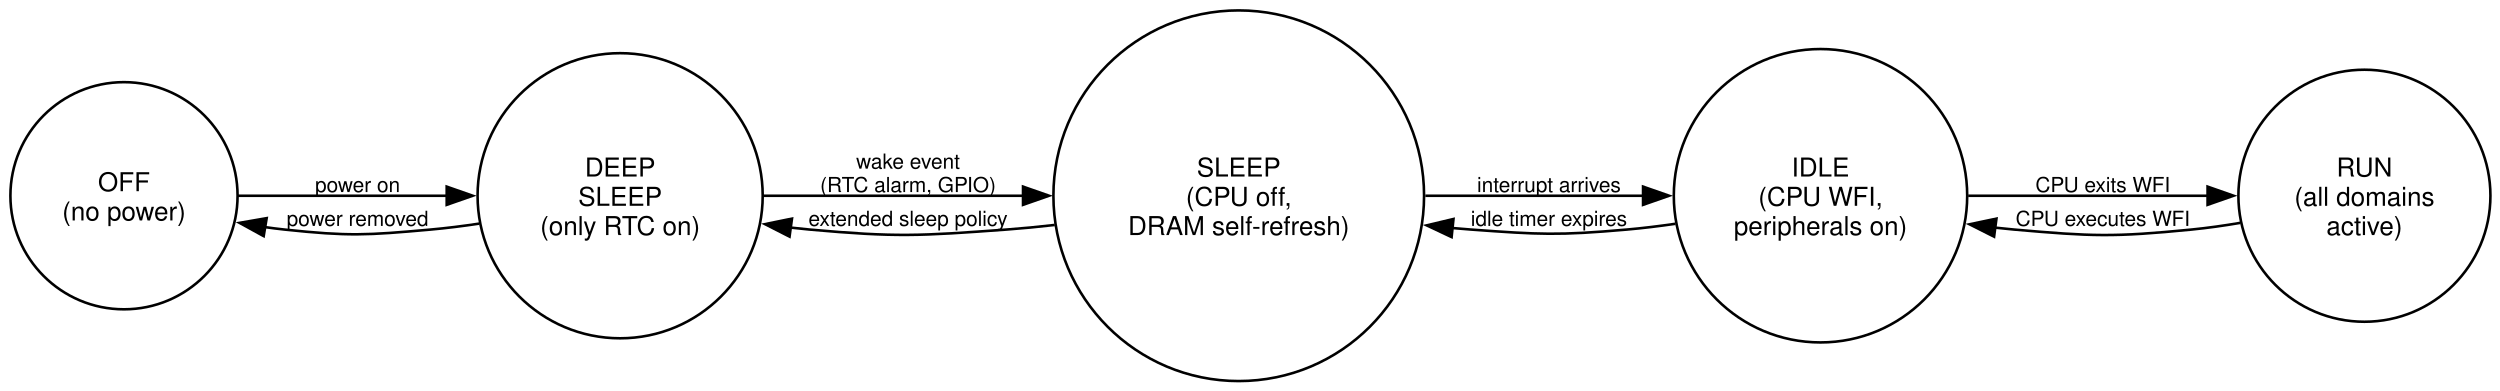
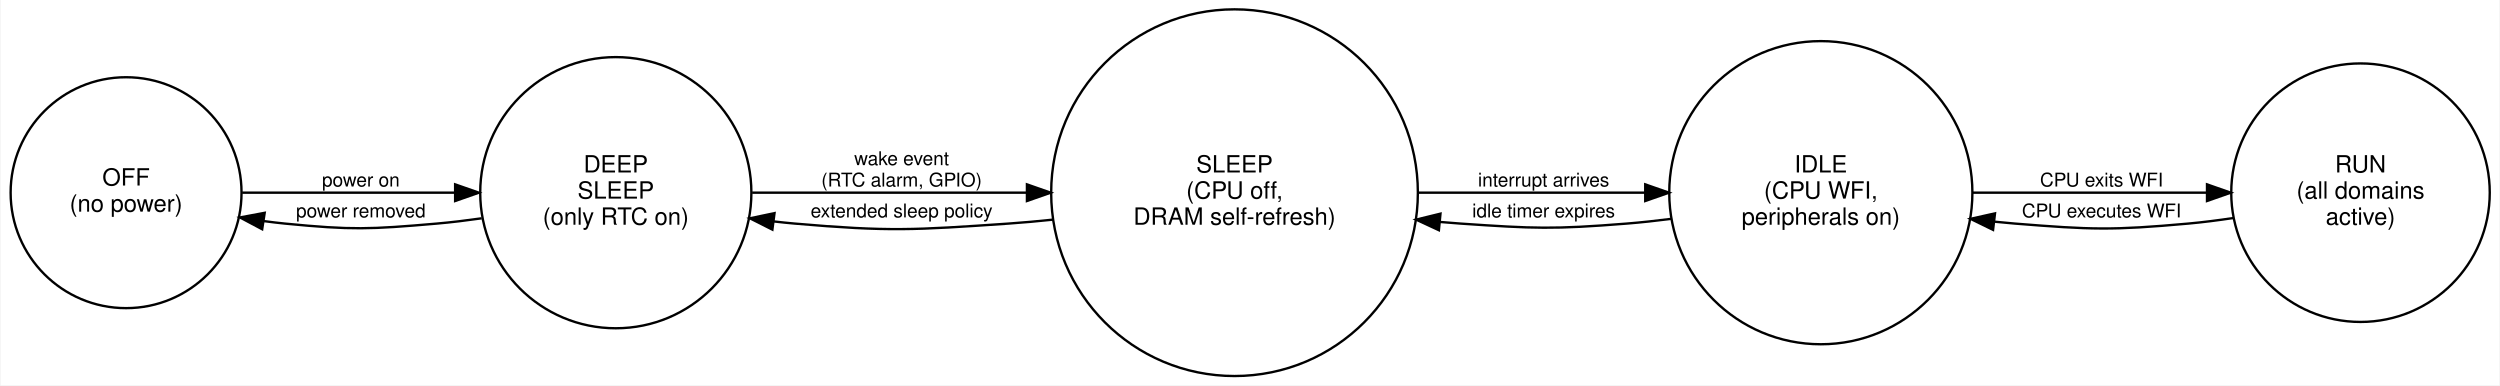
- <svg xmlns="http://www.w3.org/2000/svg" width="961pt" height="150pt" viewBox="0.00 0.00 961.00 150.00">
-   <g id="graph0" class="graph" transform="scale(1 1) rotate(0) translate(4 146.48)">
-     <polygon fill="white" stroke="none" points="-4,4 -4,-146.48 957.32,-146.48 957.32,4 -4,4" />
+ <svg xmlns="http://www.w3.org/2000/svg" width="1051pt" height="162pt" viewBox="0.00 0.00 1051.45 162.15">
+   <g id="graph0" class="graph" transform="scale(1 1) rotate(0) translate(4 158.15)">
+     <polygon fill="white" stroke="transparent" points="-4,4 -4,-158.15 1047.45,-158.15 1047.45,4 -4,4" />
    <g id="node1" class="node">
-       <ellipse fill="none" stroke="black" cx="43.66" cy="-71.24" rx="43.66" ry="43.66" />
-       <text xml:space="preserve" text-anchor="middle" x="43.66" y="-72.99" font-family="Helvetica,sans-Serif" font-size="10.00">OFF</text>
-       <text xml:space="preserve" text-anchor="middle" x="43.66" y="-61.74" font-family="Helvetica,sans-Serif" font-size="10.00">(no power)</text>
+       <ellipse fill="none" stroke="black" cx="48.79" cy="-77.07" rx="48.58" ry="48.58" />
+       <text text-anchor="middle" x="48.79" y="-80.07" font-family="Helvetica,sans-Serif" font-size="10.00">OFF</text>
+       <text text-anchor="middle" x="48.79" y="-69.07" font-family="Helvetica,sans-Serif" font-size="10.00">(no power)</text>
    </g>
    <g id="node2" class="node">
-       <ellipse fill="none" stroke="black" cx="234.38" cy="-71.24" rx="54.8" ry="54.8" />
-       <text xml:space="preserve" text-anchor="middle" x="234.38" y="-78.62" font-family="Helvetica,sans-Serif" font-size="10.00">DEEP</text>
-       <text xml:space="preserve" text-anchor="middle" x="234.38" y="-67.37" font-family="Helvetica,sans-Serif" font-size="10.00">SLEEP</text>
-       <text xml:space="preserve" text-anchor="middle" x="234.38" y="-56.12" font-family="Helvetica,sans-Serif" font-size="10.00">(only RTC on)</text>
+       <ellipse fill="none" stroke="black" cx="254.86" cy="-77.07" rx="57.05" ry="57.05" />
+       <text text-anchor="middle" x="254.86" y="-85.57" font-family="Helvetica,sans-Serif" font-size="10.00">DEEP</text>
+       <text text-anchor="middle" x="254.86" y="-74.57" font-family="Helvetica,sans-Serif" font-size="10.00">SLEEP</text>
+       <text text-anchor="middle" x="254.86" y="-63.57" font-family="Helvetica,sans-Serif" font-size="10.00">(only RTC on)</text>
    </g>
    <g id="edge1" class="edge">
-       <path fill="none" stroke="black" d="M87.49,-71.24C111.27,-71.24 141.37,-71.24 168.03,-71.24" />
-       <polygon fill="black" stroke="black" points="167.71,-74.74 177.71,-71.24 167.71,-67.74 167.71,-74.74" />
-       <text xml:space="preserve" text-anchor="middle" x="133.45" y="-72.64" font-family="Helvetica,sans-Serif" font-size="8.00">power on</text>
+       <path fill="none" stroke="black" d="M97.63,-77.07C124.3,-77.07 157.91,-77.07 187.12,-77.07" />
+       <polygon fill="black" stroke="black" points="187.25,-80.57 197.25,-77.07 187.25,-73.57 187.25,-80.57" />
+       <text text-anchor="middle" x="147.58" y="-79.67" font-family="Helvetica,sans-Serif" font-size="8.00">power on</text>
    </g>
    <g id="edge8" class="edge">
-       <path fill="none" stroke="black" d="M180.2,-60.52C173.94,-59.58 167.63,-58.78 161.58,-58.24 136.68,-56.01 130.19,-55.61 105.33,-58.24 102.85,-58.5 100.32,-58.83 97.77,-59.19" />
-       <polygon fill="black" stroke="black" points="97.36,-55.71 88.07,-60.81 98.51,-62.62 97.36,-55.71" />
-       <text xml:space="preserve" text-anchor="middle" x="133.45" y="-59.64" font-family="Helvetica,sans-Serif" font-size="8.00">power removed</text>
+       <path fill="none" stroke="black" d="M198.43,-66.29C192.09,-65.38 185.71,-64.61 179.58,-64.07 151.24,-61.61 143.89,-61.3 115.58,-64.07 112.7,-64.36 109.76,-64.71 106.8,-65.11" />
+       <polygon fill="black" stroke="black" points="106.06,-61.68 96.7,-66.65 107.12,-68.6 106.06,-61.68" />
+       <text text-anchor="middle" x="147.58" y="-66.67" font-family="Helvetica,sans-Serif" font-size="8.00">power removed</text>
    </g>
    <g id="node3" class="node">
-       <ellipse fill="none" stroke="black" cx="472.17" cy="-71.24" rx="71.24" ry="71.24" />
-       <text xml:space="preserve" text-anchor="middle" x="472.17" y="-78.62" font-family="Helvetica,sans-Serif" font-size="10.00">SLEEP</text>
-       <text xml:space="preserve" text-anchor="middle" x="472.17" y="-67.37" font-family="Helvetica,sans-Serif" font-size="10.00">(CPU off,</text>
-       <text xml:space="preserve" text-anchor="middle" x="472.17" y="-56.12" font-family="Helvetica,sans-Serif" font-size="10.00">DRAM self-refresh)</text>
+       <ellipse fill="none" stroke="black" cx="515.21" cy="-77.07" rx="77.15" ry="77.15" />
+       <text text-anchor="middle" x="515.21" y="-85.57" font-family="Helvetica,sans-Serif" font-size="10.00">SLEEP</text>
+       <text text-anchor="middle" x="515.21" y="-74.57" font-family="Helvetica,sans-Serif" font-size="10.00">(CPU off,</text>
+       <text text-anchor="middle" x="515.21" y="-63.57" font-family="Helvetica,sans-Serif" font-size="10.00">DRAM self-refresh)</text>
    </g>
    <g id="edge2" class="edge">
-       <path fill="none" stroke="black" d="M289.47,-71.24C319.03,-71.24 356.24,-71.24 389.28,-71.24" />
-       <polygon fill="black" stroke="black" points="389.25,-74.74 399.25,-71.24 389.25,-67.74 389.25,-74.74" />
-       <text xml:space="preserve" text-anchor="middle" x="345.05" y="-81.64" font-family="Helvetica,sans-Serif" font-size="8.00">wake event</text>
-       <text xml:space="preserve" text-anchor="middle" x="345.05" y="-72.64" font-family="Helvetica,sans-Serif" font-size="8.00">(RTC alarm, GPIO)</text>
+       <path fill="none" stroke="black" d="M312.23,-77.07C346.03,-77.07 389.71,-77.07 427.79,-77.07" />
+       <polygon fill="black" stroke="black" points="427.86,-80.57 437.86,-77.07 427.86,-73.57 427.86,-80.57" />
+       <text text-anchor="middle" x="375.13" y="-88.67" font-family="Helvetica,sans-Serif" font-size="8.00">wake event</text>
+       <text text-anchor="middle" x="375.13" y="-79.67" font-family="Helvetica,sans-Serif" font-size="8.00">(RTC alarm, GPIO)</text>
    </g>
    <g id="edge7" class="edge">
-       <path fill="none" stroke="black" d="M401.43,-60.01C395.19,-59.29 388.95,-58.68 382.93,-58.24 349.35,-55.78 340.71,-55.23 307.18,-58.24 304.72,-58.46 302.22,-58.72 299.69,-59.02" />
-       <polygon fill="black" stroke="black" points="299.5,-55.52 290.06,-60.32 300.44,-62.45 299.5,-55.52" />
-       <text xml:space="preserve" text-anchor="middle" x="345.05" y="-59.64" font-family="Helvetica,sans-Serif" font-size="8.00">extended sleep policy</text>
+       <path fill="none" stroke="black" d="M438.82,-65.73C432.51,-65.06 426.22,-64.49 420.13,-64.07 380.23,-61.33 369.98,-60.61 330.13,-64.07 327.26,-64.32 324.33,-64.63 321.38,-64.97" />
+       <polygon fill="black" stroke="black" points="320.75,-61.52 311.28,-66.29 321.65,-68.47 320.75,-61.52" />
+       <text text-anchor="middle" x="375.13" y="-66.67" font-family="Helvetica,sans-Serif" font-size="8.00">extended sleep policy</text>
    </g>
    <g id="node4" class="node">
-       <ellipse fill="none" stroke="black" cx="695.8" cy="-71.24" rx="56.39" ry="56.39" />
-       <text xml:space="preserve" text-anchor="middle" x="695.8" y="-78.62" font-family="Helvetica,sans-Serif" font-size="10.00">IDLE</text>
-       <text xml:space="preserve" text-anchor="middle" x="695.8" y="-67.37" font-family="Helvetica,sans-Serif" font-size="10.00">(CPU WFI,</text>
-       <text xml:space="preserve" text-anchor="middle" x="695.8" y="-56.12" font-family="Helvetica,sans-Serif" font-size="10.00">peripherals on)</text>
+       <ellipse fill="none" stroke="black" cx="761.92" cy="-77.07" rx="63.78" ry="63.78" />
+       <text text-anchor="middle" x="761.92" y="-85.57" font-family="Helvetica,sans-Serif" font-size="10.00">IDLE</text>
+       <text text-anchor="middle" x="761.92" y="-74.57" font-family="Helvetica,sans-Serif" font-size="10.00">(CPU WFI,</text>
+       <text text-anchor="middle" x="761.92" y="-63.57" font-family="Helvetica,sans-Serif" font-size="10.00">peripherals on)</text>
    </g>
    <g id="edge3" class="edge">
-       <path fill="none" stroke="black" d="M543.91,-71.24C570.72,-71.24 601.16,-71.24 627.63,-71.24" />
-       <polygon fill="black" stroke="black" points="627.59,-74.74 637.59,-71.24 627.59,-67.74 627.59,-74.74" />
-       <text xml:space="preserve" text-anchor="middle" x="591.41" y="-72.64" font-family="Helvetica,sans-Serif" font-size="8.00">interrupt arrives</text>
+       <path fill="none" stroke="black" d="M592.29,-77.07C622.8,-77.07 657.81,-77.07 687.99,-77.07" />
+       <polygon fill="black" stroke="black" points="688.03,-80.57 698.03,-77.07 688.03,-73.57 688.03,-80.57" />
+       <text text-anchor="middle" x="645.28" y="-79.67" font-family="Helvetica,sans-Serif" font-size="8.00">interrupt arrives</text>
    </g>
    <g id="edge6" class="edge">
-       <path fill="none" stroke="black" d="M640.04,-60.46C633.78,-59.55 627.47,-58.77 621.41,-58.24 594.85,-55.91 588.01,-56.29 561.41,-58.24 559.06,-58.41 556.67,-58.61 554.27,-58.83" />
-       <polygon fill="black" stroke="black" points="554,-55.34 544.41,-59.85 554.72,-62.3 554,-55.34" />
-       <text xml:space="preserve" text-anchor="middle" x="591.41" y="-59.64" font-family="Helvetica,sans-Serif" font-size="8.00">idle timer expires</text>
+       <path fill="none" stroke="black" d="M698.97,-66.06C692.67,-65.25 686.36,-64.56 680.28,-64.07 649.27,-61.59 641.32,-61.94 610.28,-64.07 607.43,-64.27 604.53,-64.5 601.61,-64.76" />
+       <polygon fill="black" stroke="black" points="601.21,-61.28 591.59,-65.73 601.88,-68.25 601.21,-61.28" />
+       <text text-anchor="middle" x="645.28" y="-66.67" font-family="Helvetica,sans-Serif" font-size="8.00">idle timer expires</text>
    </g>
    <g id="node5" class="node">
-       <ellipse fill="none" stroke="black" cx="904.88" cy="-71.24" rx="48.44" ry="48.44" />
-       <text xml:space="preserve" text-anchor="middle" x="904.88" y="-78.62" font-family="Helvetica,sans-Serif" font-size="10.00">RUN</text>
-       <text xml:space="preserve" text-anchor="middle" x="904.88" y="-67.37" font-family="Helvetica,sans-Serif" font-size="10.00">(all domains</text>
-       <text xml:space="preserve" text-anchor="middle" x="904.88" y="-56.12" font-family="Helvetica,sans-Serif" font-size="10.00">active)</text>
+       <ellipse fill="none" stroke="black" cx="989.01" cy="-77.07" rx="54.39" ry="54.39" />
+       <text text-anchor="middle" x="989.01" y="-85.57" font-family="Helvetica,sans-Serif" font-size="10.00">RUN</text>
+       <text text-anchor="middle" x="989.01" y="-74.57" font-family="Helvetica,sans-Serif" font-size="10.00">(all domains</text>
+       <text text-anchor="middle" x="989.01" y="-63.57" font-family="Helvetica,sans-Serif" font-size="10.00">active)</text>
    </g>
    <g id="edge4" class="edge">
-       <path fill="none" stroke="black" d="M752.57,-71.24C781.12,-71.24 815.88,-71.24 844.89,-71.24" />
-       <polygon fill="black" stroke="black" points="844.59,-74.74 854.59,-71.24 844.59,-67.74 844.59,-74.74" />
-       <text xml:space="preserve" text-anchor="middle" x="804.32" y="-72.64" font-family="Helvetica,sans-Serif" font-size="8.00">CPU exits WFI</text>
+       <path fill="none" stroke="black" d="M825.62,-77.07C856.36,-77.07 893.31,-77.07 924.19,-77.07" />
+       <polygon fill="black" stroke="black" points="924.42,-80.57 934.42,-77.07 924.42,-73.57 924.42,-80.57" />
+       <text text-anchor="middle" x="880.06" y="-79.67" font-family="Helvetica,sans-Serif" font-size="8.00">CPU exits WFI</text>
    </g>
    <g id="edge5" class="edge">
-       <path fill="none" stroke="black" d="M857.22,-60.82C850.94,-59.75 844.55,-58.84 838.44,-58.24 808.26,-55.27 800.41,-55.59 770.19,-58.24 767.73,-58.46 765.23,-58.71 762.71,-59" />
-       <polygon fill="black" stroke="black" points="762.53,-55.5 753.07,-60.26 763.44,-62.44 762.53,-55.5" />
-       <text xml:space="preserve" text-anchor="middle" x="804.32" y="-59.64" font-family="Helvetica,sans-Serif" font-size="8.00">CPU executes WFI</text>
+       <path fill="none" stroke="black" d="M935.48,-66.41C929.13,-65.45 922.71,-64.63 916.56,-64.07 884.25,-61.16 875.9,-61.48 843.56,-64.07 840.71,-64.3 837.81,-64.58 834.89,-64.88" />
+       <polygon fill="black" stroke="black" points="834.4,-61.42 824.88,-66.06 835.22,-68.37 834.4,-61.42" />
+       <text text-anchor="middle" x="880.06" y="-66.67" font-family="Helvetica,sans-Serif" font-size="8.00">CPU executes WFI</text>
    </g>
  </g>
</svg>
